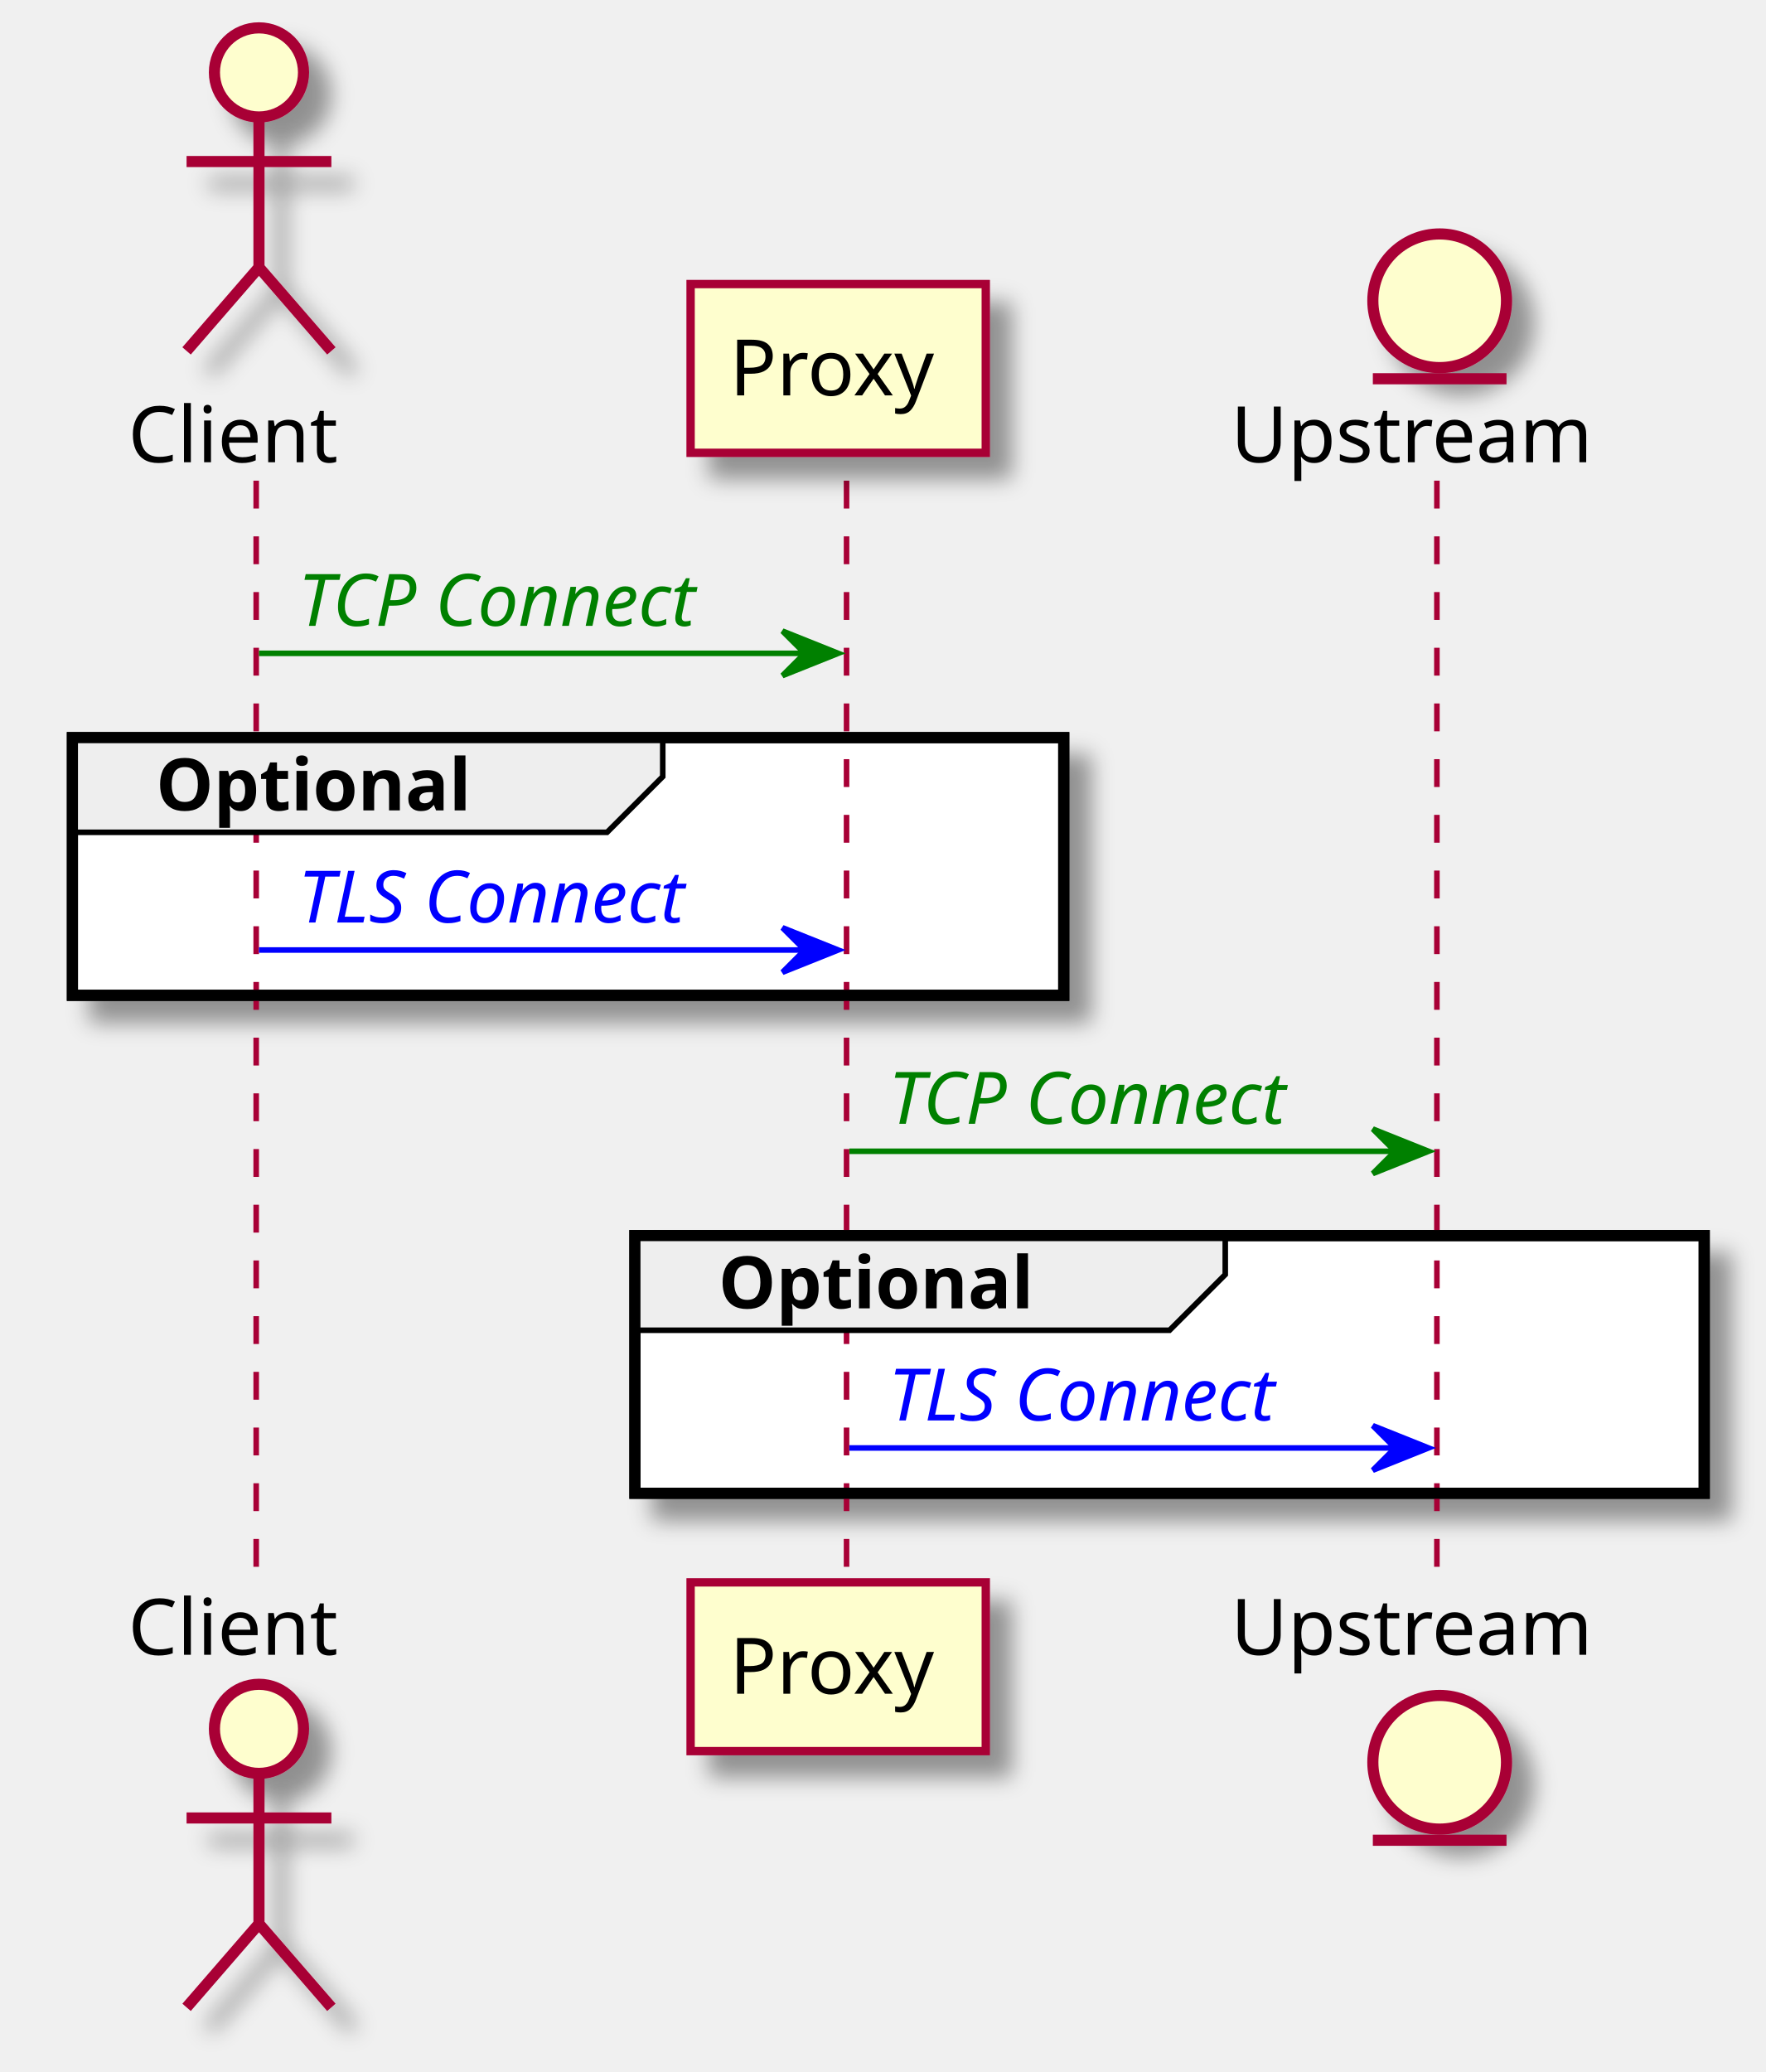
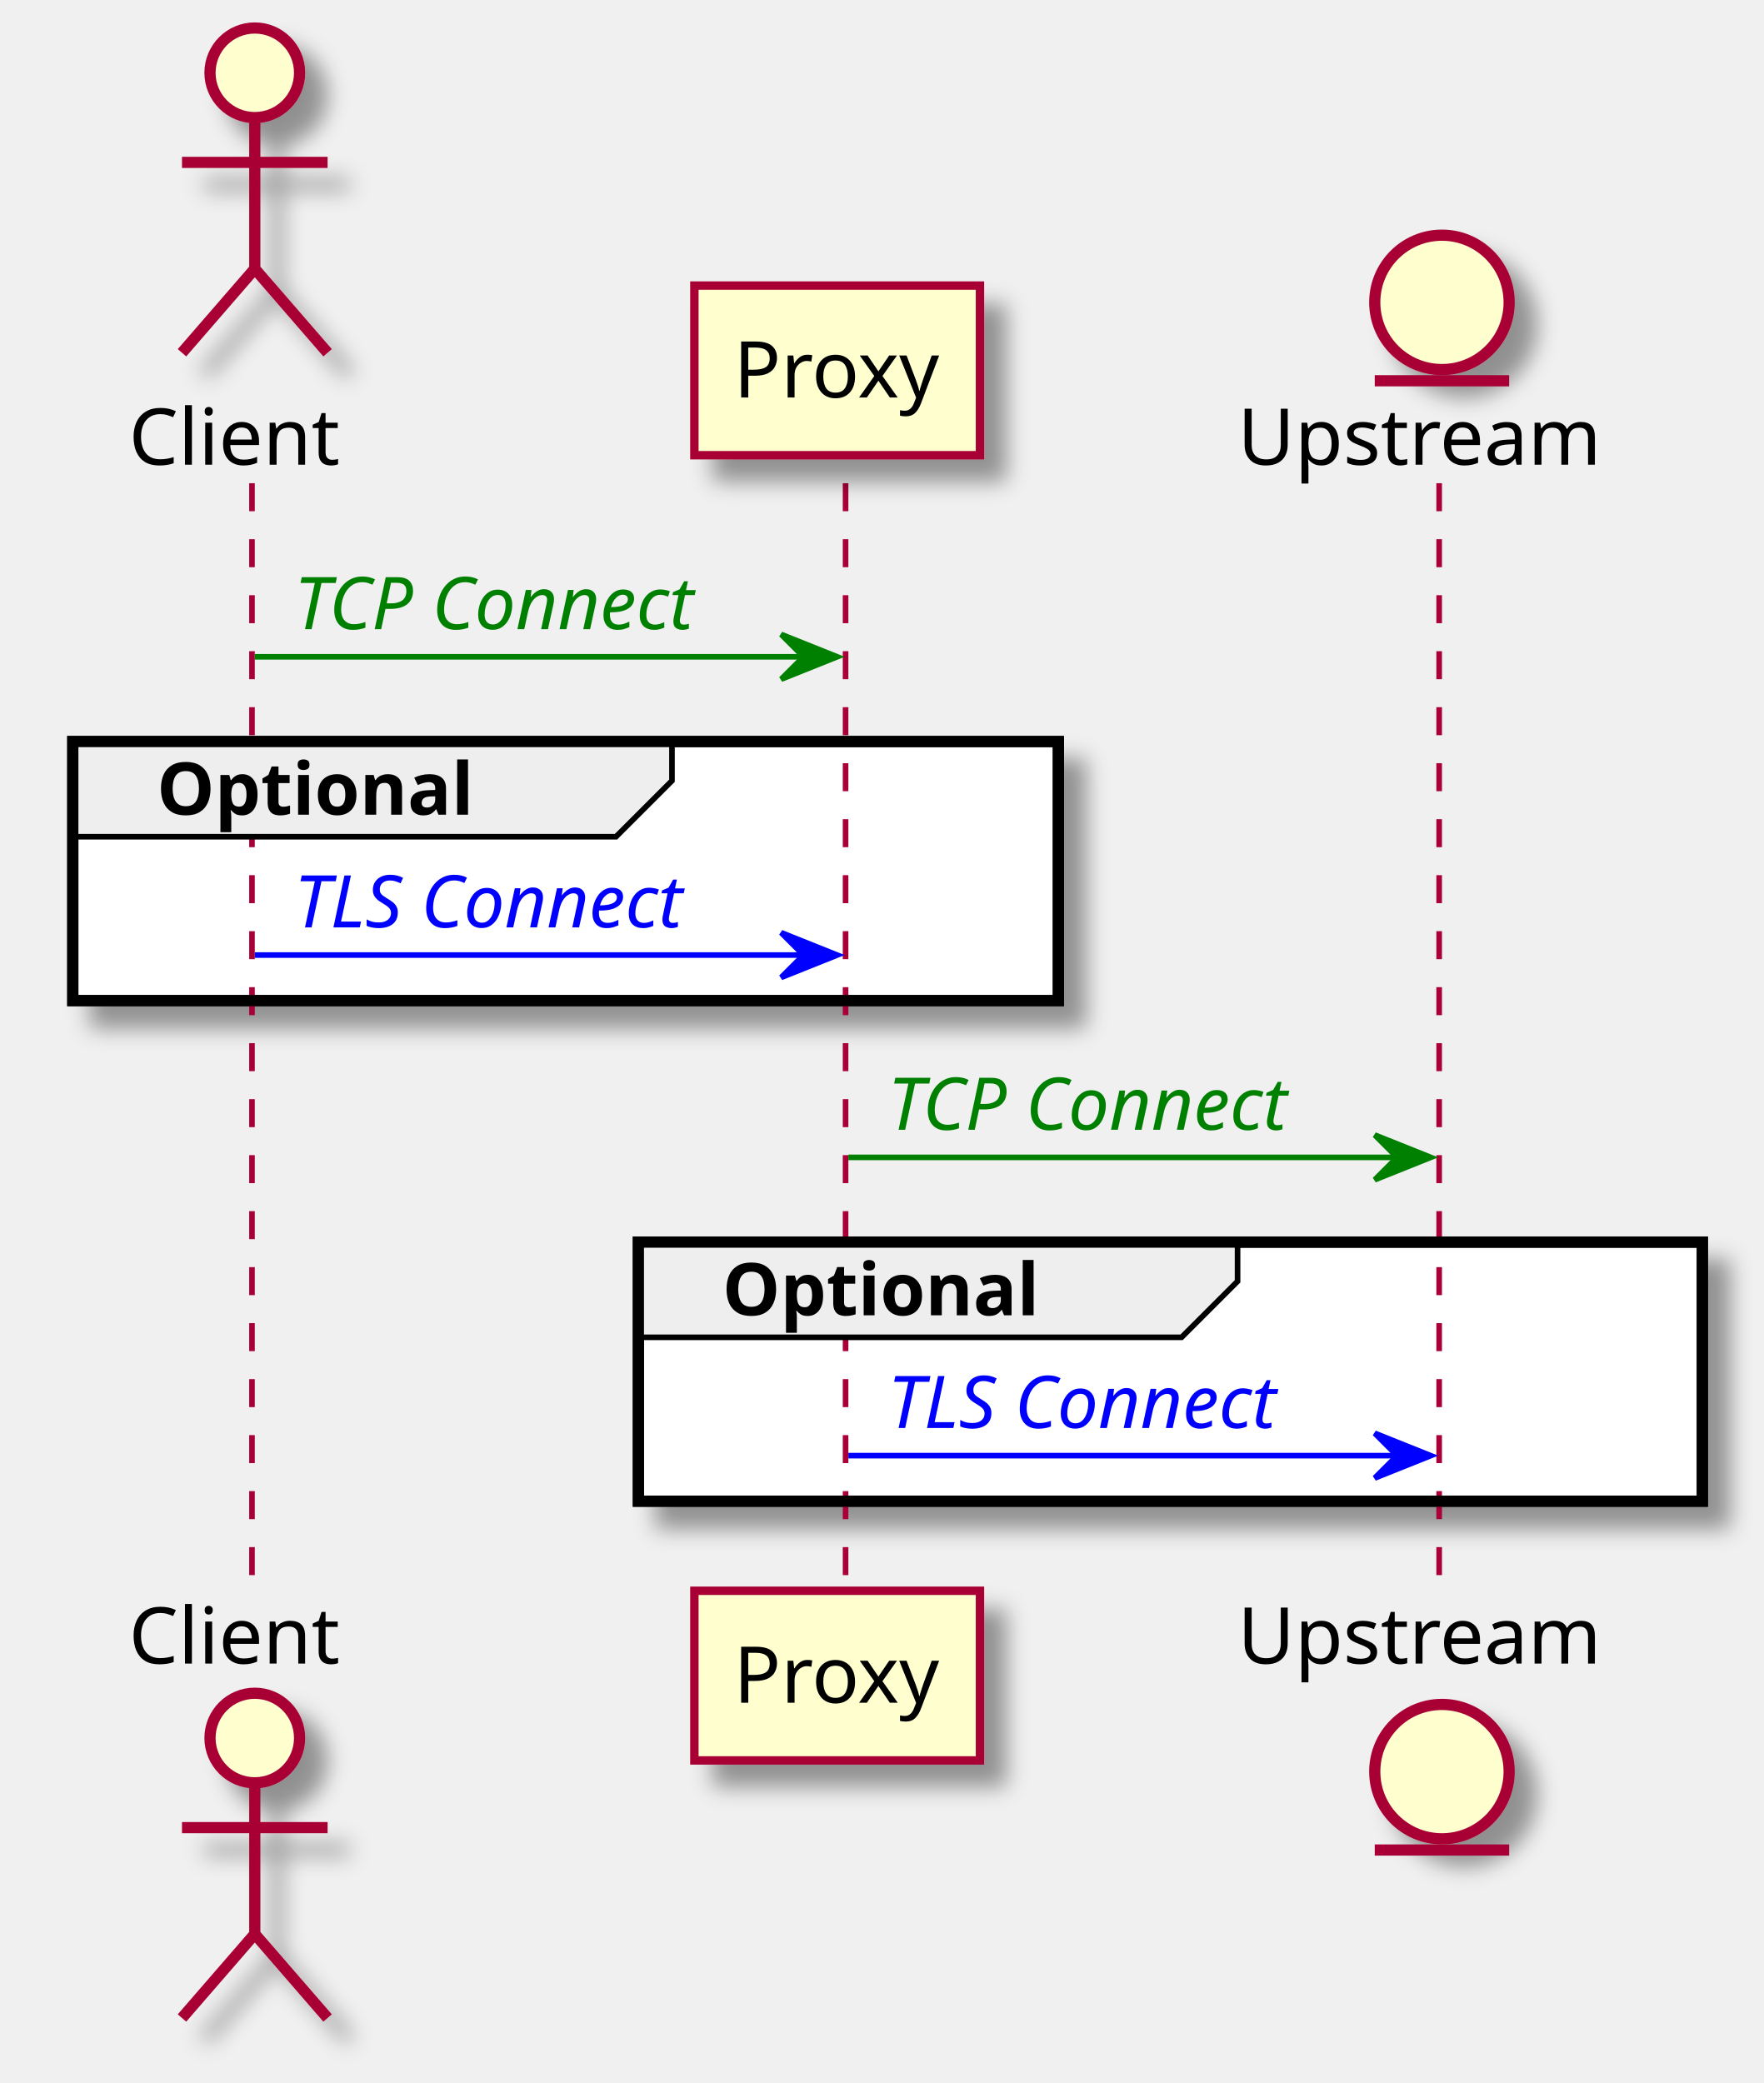
- <svg xmlns="http://www.w3.org/2000/svg" contentScriptType="application/ecmascript" contentStyleType="text/css" height="372px" preserveAspectRatio="none" style="width:317px;height:372px;" version="1.1" viewBox="0 0 317 372" width="317px" zoomAndPan="magnify">
+ <svg xmlns="http://www.w3.org/2000/svg" contentScriptType="application/ecmascript" contentStyleType="text/css" height="372px" preserveAspectRatio="none" style="width:315px;height:372px;" version="1.1" viewBox="0 0 315 372" width="315px" zoomAndPan="magnify">
  <defs>
    <filter height="300%" id="f1bftuayiilikc" width="300%" x="-1" y="-1">
      <feGaussianBlur result="blurOut" stdDeviation="2.0" />
      <feColorMatrix in="blurOut" result="blurOut2" type="matrix" values="0 0 0 0 0 0 0 0 0 0 0 0 0 0 0 0 0 0 .4 0" />
      <feOffset dx="4.0" dy="4.0" in="blurOut2" result="blurOut3" />
      <feBlend in="SourceGraphic" in2="blurOut3" mode="normal" />
    </filter>
  </defs>
  <g>
-     <rect fill="#FFFFFF" filter="url(#f1bftuayiilikc)" height="46.266" style="stroke: #000000; stroke-width: 2.0;" width="178" x="13" y="132.43" />
-     <rect fill="#FFFFFF" filter="url(#f1bftuayiilikc)" height="46.266" style="stroke: #000000; stroke-width: 2.0;" width="192" x="114" y="221.828" />
-     <line style="stroke: #A80036; stroke-width: 1.0; stroke-dasharray: 5.0,5.0;" x1="46" x2="46" y1="86.297" y2="285.094" />
-     <line style="stroke: #A80036; stroke-width: 1.0; stroke-dasharray: 5.0,5.0;" x1="152" x2="152" y1="86.297" y2="285.094" />
-     <line style="stroke: #A80036; stroke-width: 1.0; stroke-dasharray: 5.0,5.0;" x1="258" x2="258" y1="86.297" y2="285.094" />
-     <text fill="#000000" font-family="sans-serif" font-size="14" lengthAdjust="spacingAndGlyphs" textLength="41" x="23" y="82.995">Client</text>
-     <ellipse cx="46.5" cy="13" fill="#FEFECE" filter="url(#f1bftuayiilikc)" rx="8" ry="8" style="stroke: #A80036; stroke-width: 2.0;" />
-     <path d="M46.5,21 L46.5,48 M33.5,29 L59.5,29 M46.5,48 L33.5,63 M46.5,48 L59.5,63 " fill="none" filter="url(#f1bftuayiilikc)" style="stroke: #A80036; stroke-width: 2.0;" />
-     <text fill="#000000" font-family="sans-serif" font-size="14" lengthAdjust="spacingAndGlyphs" textLength="41" x="23" y="297.089">Client</text>
-     <ellipse cx="46.5" cy="310.391" fill="#FEFECE" filter="url(#f1bftuayiilikc)" rx="8" ry="8" style="stroke: #A80036; stroke-width: 2.0;" />
-     <path d="M46.5,318.391 L46.5,345.391 M33.5,326.391 L59.5,326.391 M46.5,345.391 L33.5,360.391 M46.5,345.391 L59.5,360.391 " fill="none" filter="url(#f1bftuayiilikc)" style="stroke: #A80036; stroke-width: 2.0;" />
-     <rect fill="#FEFECE" filter="url(#f1bftuayiilikc)" height="30.297" style="stroke: #A80036; stroke-width: 1.5;" width="53" x="124" y="51" />
-     <text fill="#000000" font-family="sans-serif" font-size="14" lengthAdjust="spacingAndGlyphs" textLength="39" x="131" y="70.995">Proxy</text>
-     <rect fill="#FEFECE" filter="url(#f1bftuayiilikc)" height="30.297" style="stroke: #A80036; stroke-width: 1.5;" width="53" x="124" y="284.094" />
-     <text fill="#000000" font-family="sans-serif" font-size="14" lengthAdjust="spacingAndGlyphs" textLength="39" x="131" y="304.089">Proxy</text>
-     <text fill="#000000" font-family="sans-serif" font-size="14" lengthAdjust="spacingAndGlyphs" textLength="69" x="221" y="82.995">Upstream</text>
-     <ellipse cx="258.5" cy="54" fill="#FEFECE" filter="url(#f1bftuayiilikc)" rx="12" ry="12" style="stroke: #A80036; stroke-width: 2.0;" />
-     <line style="stroke: #A80036; stroke-width: 2.0;" x1="246.5" x2="270.5" y1="68" y2="68" />
-     <text fill="#000000" font-family="sans-serif" font-size="14" lengthAdjust="spacingAndGlyphs" textLength="69" x="221" y="297.089">Upstream</text>
-     <ellipse cx="258.5" cy="316.391" fill="#FEFECE" filter="url(#f1bftuayiilikc)" rx="12" ry="12" style="stroke: #A80036; stroke-width: 2.0;" />
-     <line style="stroke: #A80036; stroke-width: 2.0;" x1="246.5" x2="270.5" y1="330.391" y2="330.391" />
-     <polygon fill="#008000" points="140.5,113.297,150.5,117.297,140.5,121.297,144.5,117.297" style="stroke: #008000; stroke-width: 1.0;" />
-     <line style="stroke: #008000; stroke-width: 1.0;" x1="46.5" x2="146.5" y1="117.297" y2="117.297" />
-     <text fill="#008000" font-family="sans-serif" font-size="13" font-style="italic" lengthAdjust="spacingAndGlyphs" textLength="82" x="53.5" y="112.364">TCP Connect</text>
-     <path d="M13,132.43 L119,132.43 L119,139.43 L109,149.43 L13,149.43 L13,132.43 " fill="#EEEEEE" style="stroke: #000000; stroke-width: 1.0;" />
-     <rect fill="none" height="46.266" style="stroke: #000000; stroke-width: 2.0;" width="178" x="13" y="132.43" />
-     <text fill="#000000" font-family="sans-serif" font-size="13" font-weight="bold" lengthAdjust="spacingAndGlyphs" textLength="61" x="28" y="145.497">Optional</text>
-     <polygon fill="#0000FF" points="140.5,166.562,150.5,170.562,140.5,174.562,144.5,170.562" style="stroke: #0000FF; stroke-width: 1.0;" />
-     <line style="stroke: #0000FF; stroke-width: 1.0;" x1="46.5" x2="146.5" y1="170.562" y2="170.562" />
-     <text fill="#0000FF" font-family="sans-serif" font-size="13" font-style="italic" lengthAdjust="spacingAndGlyphs" textLength="80" x="53.5" y="165.629">TLS Connect</text>
-     <polygon fill="#008000" points="246.5,202.695,256.5,206.695,246.5,210.695,250.5,206.695" style="stroke: #008000; stroke-width: 1.0;" />
-     <line style="stroke: #008000; stroke-width: 1.0;" x1="152.5" x2="252.5" y1="206.695" y2="206.695" />
-     <text fill="#008000" font-family="sans-serif" font-size="13" font-style="italic" lengthAdjust="spacingAndGlyphs" textLength="82" x="159.5" y="201.762">TCP Connect</text>
-     <path d="M114,221.828 L220,221.828 L220,228.828 L210,238.828 L114,238.828 L114,221.828 " fill="#EEEEEE" style="stroke: #000000; stroke-width: 1.0;" />
-     <rect fill="none" height="46.266" style="stroke: #000000; stroke-width: 2.0;" width="192" x="114" y="221.828" />
-     <text fill="#000000" font-family="sans-serif" font-size="13" font-weight="bold" lengthAdjust="spacingAndGlyphs" textLength="61" x="129" y="234.895">Optional</text>
-     <polygon fill="#0000FF" points="246.5,255.961,256.5,259.961,246.5,263.961,250.5,259.961" style="stroke: #0000FF; stroke-width: 1.0;" />
-     <line style="stroke: #0000FF; stroke-width: 1.0;" x1="152.5" x2="252.5" y1="259.961" y2="259.961" />
-     <text fill="#0000FF" font-family="sans-serif" font-size="13" font-style="italic" lengthAdjust="spacingAndGlyphs" textLength="80" x="159.5" y="255.028">TLS Connect</text>
+     <rect fill="#FFFFFF" filter="url(#f1bftuayiilikc)" height="46.266" style="stroke: #000000; stroke-width: 2.0;" width="176" x="13" y="132.43" />
+     <rect fill="#FFFFFF" filter="url(#f1bftuayiilikc)" height="46.266" style="stroke: #000000; stroke-width: 2.0;" width="190" x="114" y="221.828" />
+     <line style="stroke: #A80036; stroke-width: 1.0; stroke-dasharray: 5.0,5.0;" x1="45" x2="45" y1="86.297" y2="285.094" />
+     <line style="stroke: #A80036; stroke-width: 1.0; stroke-dasharray: 5.0,5.0;" x1="151" x2="151" y1="86.297" y2="285.094" />
+     <line style="stroke: #A80036; stroke-width: 1.0; stroke-dasharray: 5.0,5.0;" x1="257" x2="257" y1="86.297" y2="285.094" />
+     <text fill="#000000" font-family="sans-serif" font-size="14" lengthAdjust="spacingAndGlyphs" textLength="39" x="23" y="82.995">Client</text>
+     <ellipse cx="45.5" cy="13" fill="#FEFECE" filter="url(#f1bftuayiilikc)" rx="8" ry="8" style="stroke: #A80036; stroke-width: 2.0;" />
+     <path d="M45.5,21 L45.5,48 M32.5,29 L58.5,29 M45.5,48 L32.5,63 M45.5,48 L58.5,63 " fill="none" filter="url(#f1bftuayiilikc)" style="stroke: #A80036; stroke-width: 2.0;" />
+     <text fill="#000000" font-family="sans-serif" font-size="14" lengthAdjust="spacingAndGlyphs" textLength="39" x="23" y="297.089">Client</text>
+     <ellipse cx="45.5" cy="310.391" fill="#FEFECE" filter="url(#f1bftuayiilikc)" rx="8" ry="8" style="stroke: #A80036; stroke-width: 2.0;" />
+     <path d="M45.5,318.391 L45.5,345.391 M32.5,326.391 L58.5,326.391 M45.5,345.391 L32.5,360.391 M45.5,345.391 L58.5,360.391 " fill="none" filter="url(#f1bftuayiilikc)" style="stroke: #A80036; stroke-width: 2.0;" />
+     <rect fill="#FEFECE" filter="url(#f1bftuayiilikc)" height="30.297" style="stroke: #A80036; stroke-width: 1.5;" width="51" x="124" y="51" />
+     <text fill="#000000" font-family="sans-serif" font-size="14" lengthAdjust="spacingAndGlyphs" textLength="37" x="131" y="70.995">Proxy</text>
+     <rect fill="#FEFECE" filter="url(#f1bftuayiilikc)" height="30.297" style="stroke: #A80036; stroke-width: 1.5;" width="51" x="124" y="284.094" />
+     <text fill="#000000" font-family="sans-serif" font-size="14" lengthAdjust="spacingAndGlyphs" textLength="37" x="131" y="304.089">Proxy</text>
+     <text fill="#000000" font-family="sans-serif" font-size="14" lengthAdjust="spacingAndGlyphs" textLength="67" x="221" y="82.995">Upstream</text>
+     <ellipse cx="257.5" cy="54" fill="#FEFECE" filter="url(#f1bftuayiilikc)" rx="12" ry="12" style="stroke: #A80036; stroke-width: 2.0;" />
+     <line style="stroke: #A80036; stroke-width: 2.0;" x1="245.5" x2="269.5" y1="68" y2="68" />
+     <text fill="#000000" font-family="sans-serif" font-size="14" lengthAdjust="spacingAndGlyphs" textLength="67" x="221" y="297.089">Upstream</text>
+     <ellipse cx="257.5" cy="316.391" fill="#FEFECE" filter="url(#f1bftuayiilikc)" rx="12" ry="12" style="stroke: #A80036; stroke-width: 2.0;" />
+     <line style="stroke: #A80036; stroke-width: 2.0;" x1="245.5" x2="269.5" y1="330.391" y2="330.391" />
+     <polygon fill="#008000" points="139.5,113.297,149.5,117.297,139.5,121.297,143.5,117.297" style="stroke: #008000; stroke-width: 1.0;" />
+     <line style="stroke: #008000; stroke-width: 1.0;" x1="45.5" x2="145.5" y1="117.297" y2="117.297" />
+     <text fill="#008000" font-family="sans-serif" font-size="13" font-style="italic" lengthAdjust="spacingAndGlyphs" textLength="82" x="52.5" y="112.364">TCP Connect</text>
+     <path d="M13,132.43 L120,132.43 L120,139.43 L110,149.43 L13,149.43 L13,132.43 " fill="#EEEEEE" style="stroke: #000000; stroke-width: 1.0;" />
+     <rect fill="none" height="46.266" style="stroke: #000000; stroke-width: 2.0;" width="176" x="13" y="132.43" />
+     <text fill="#000000" font-family="sans-serif" font-size="13" font-weight="bold" lengthAdjust="spacingAndGlyphs" textLength="62" x="28" y="145.497">Optional</text>
+     <polygon fill="#0000FF" points="139.5,166.562,149.5,170.562,139.5,174.562,143.5,170.562" style="stroke: #0000FF; stroke-width: 1.0;" />
+     <line style="stroke: #0000FF; stroke-width: 1.0;" x1="45.5" x2="145.5" y1="170.562" y2="170.562" />
+     <text fill="#0000FF" font-family="sans-serif" font-size="13" font-style="italic" lengthAdjust="spacingAndGlyphs" textLength="80" x="52.5" y="165.629">TLS Connect</text>
+     <polygon fill="#008000" points="245.5,202.695,255.5,206.695,245.5,210.695,249.5,206.695" style="stroke: #008000; stroke-width: 1.0;" />
+     <line style="stroke: #008000; stroke-width: 1.0;" x1="151.5" x2="251.5" y1="206.695" y2="206.695" />
+     <text fill="#008000" font-family="sans-serif" font-size="13" font-style="italic" lengthAdjust="spacingAndGlyphs" textLength="82" x="158.5" y="201.762">TCP Connect</text>
+     <path d="M114,221.828 L221,221.828 L221,228.828 L211,238.828 L114,238.828 L114,221.828 " fill="#EEEEEE" style="stroke: #000000; stroke-width: 1.0;" />
+     <rect fill="none" height="46.266" style="stroke: #000000; stroke-width: 2.0;" width="190" x="114" y="221.828" />
+     <text fill="#000000" font-family="sans-serif" font-size="13" font-weight="bold" lengthAdjust="spacingAndGlyphs" textLength="62" x="129" y="234.895">Optional</text>
+     <polygon fill="#0000FF" points="245.5,255.961,255.5,259.961,245.5,263.961,249.5,259.961" style="stroke: #0000FF; stroke-width: 1.0;" />
+     <line style="stroke: #0000FF; stroke-width: 1.0;" x1="151.5" x2="251.5" y1="259.961" y2="259.961" />
+     <text fill="#0000FF" font-family="sans-serif" font-size="13" font-style="italic" lengthAdjust="spacingAndGlyphs" textLength="80" x="158.5" y="255.028">TLS Connect</text>
  </g>
</svg>
